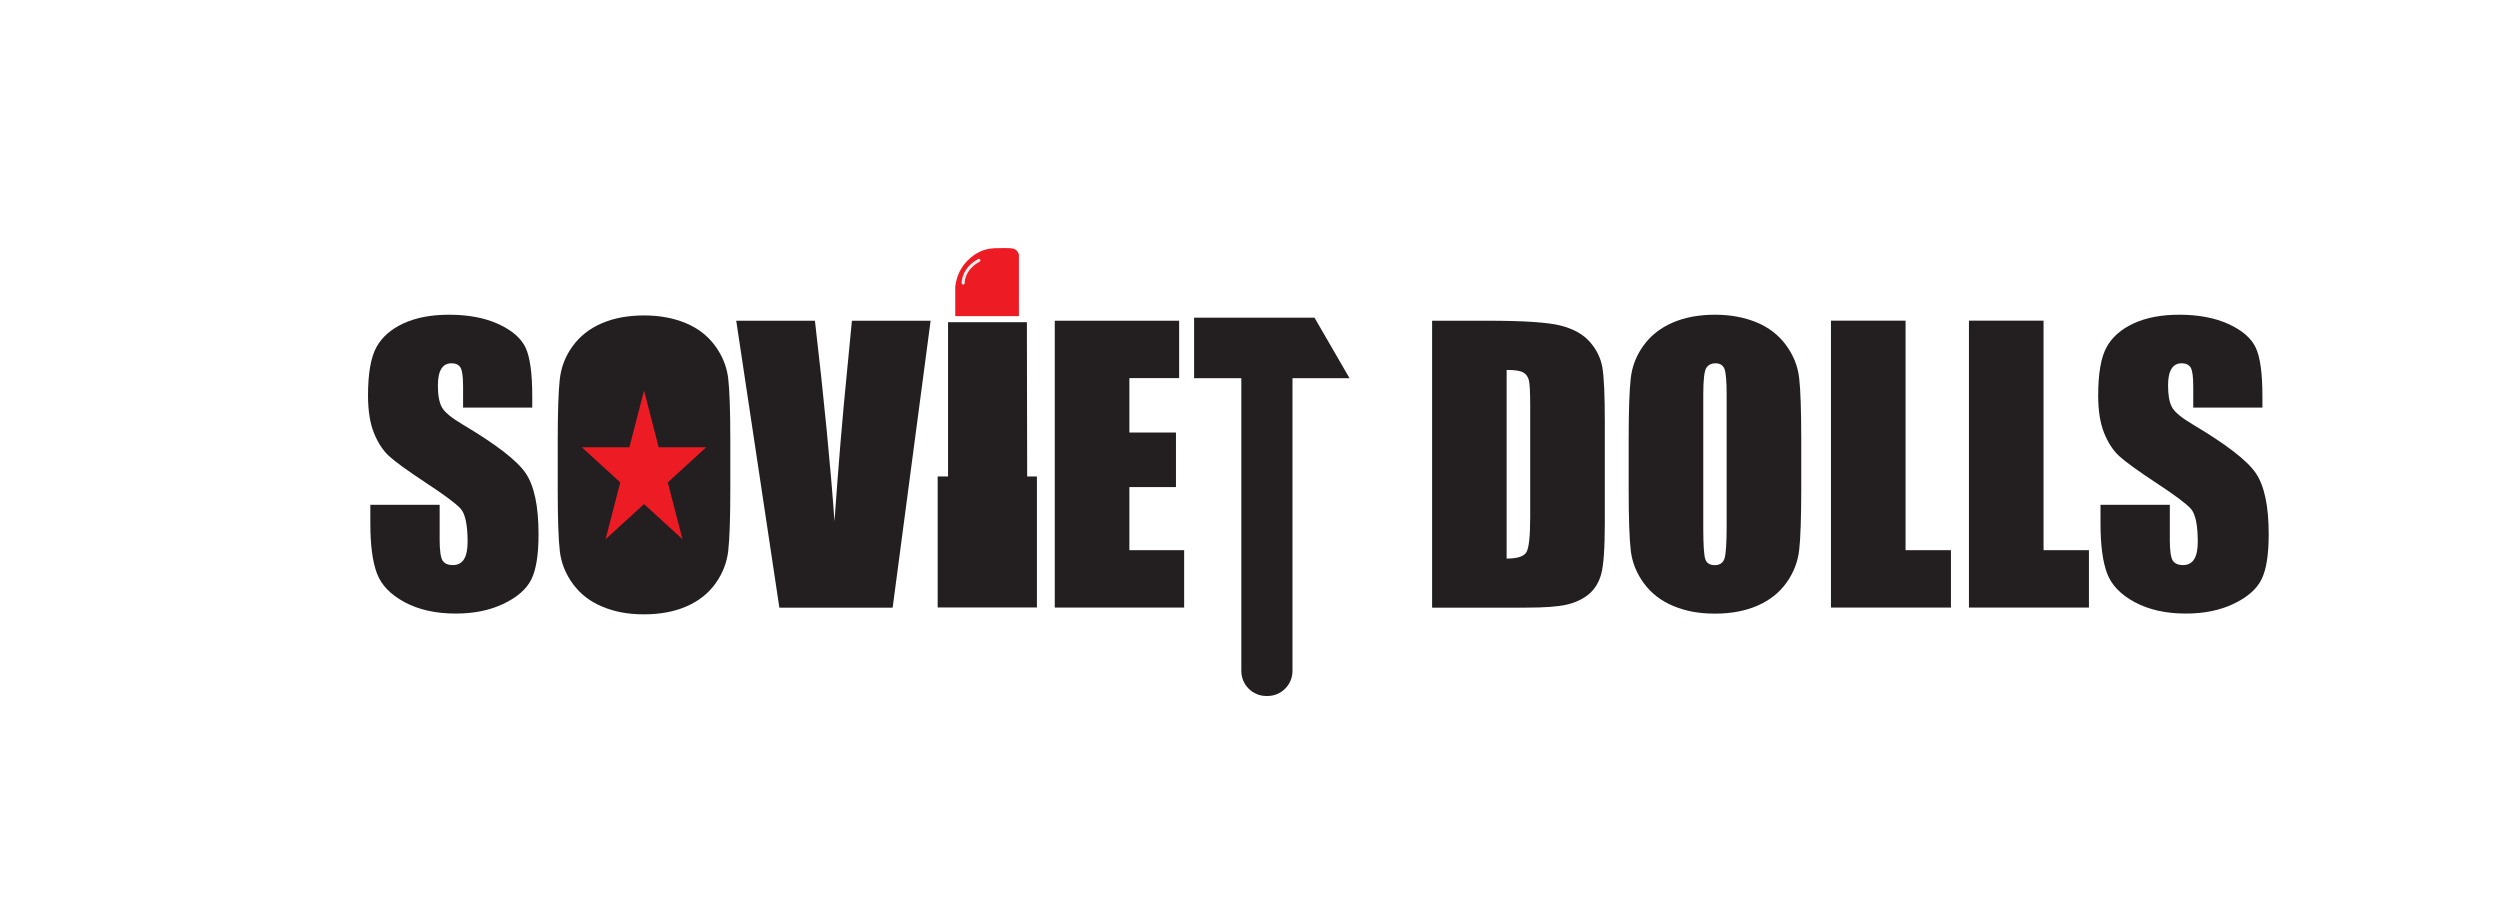
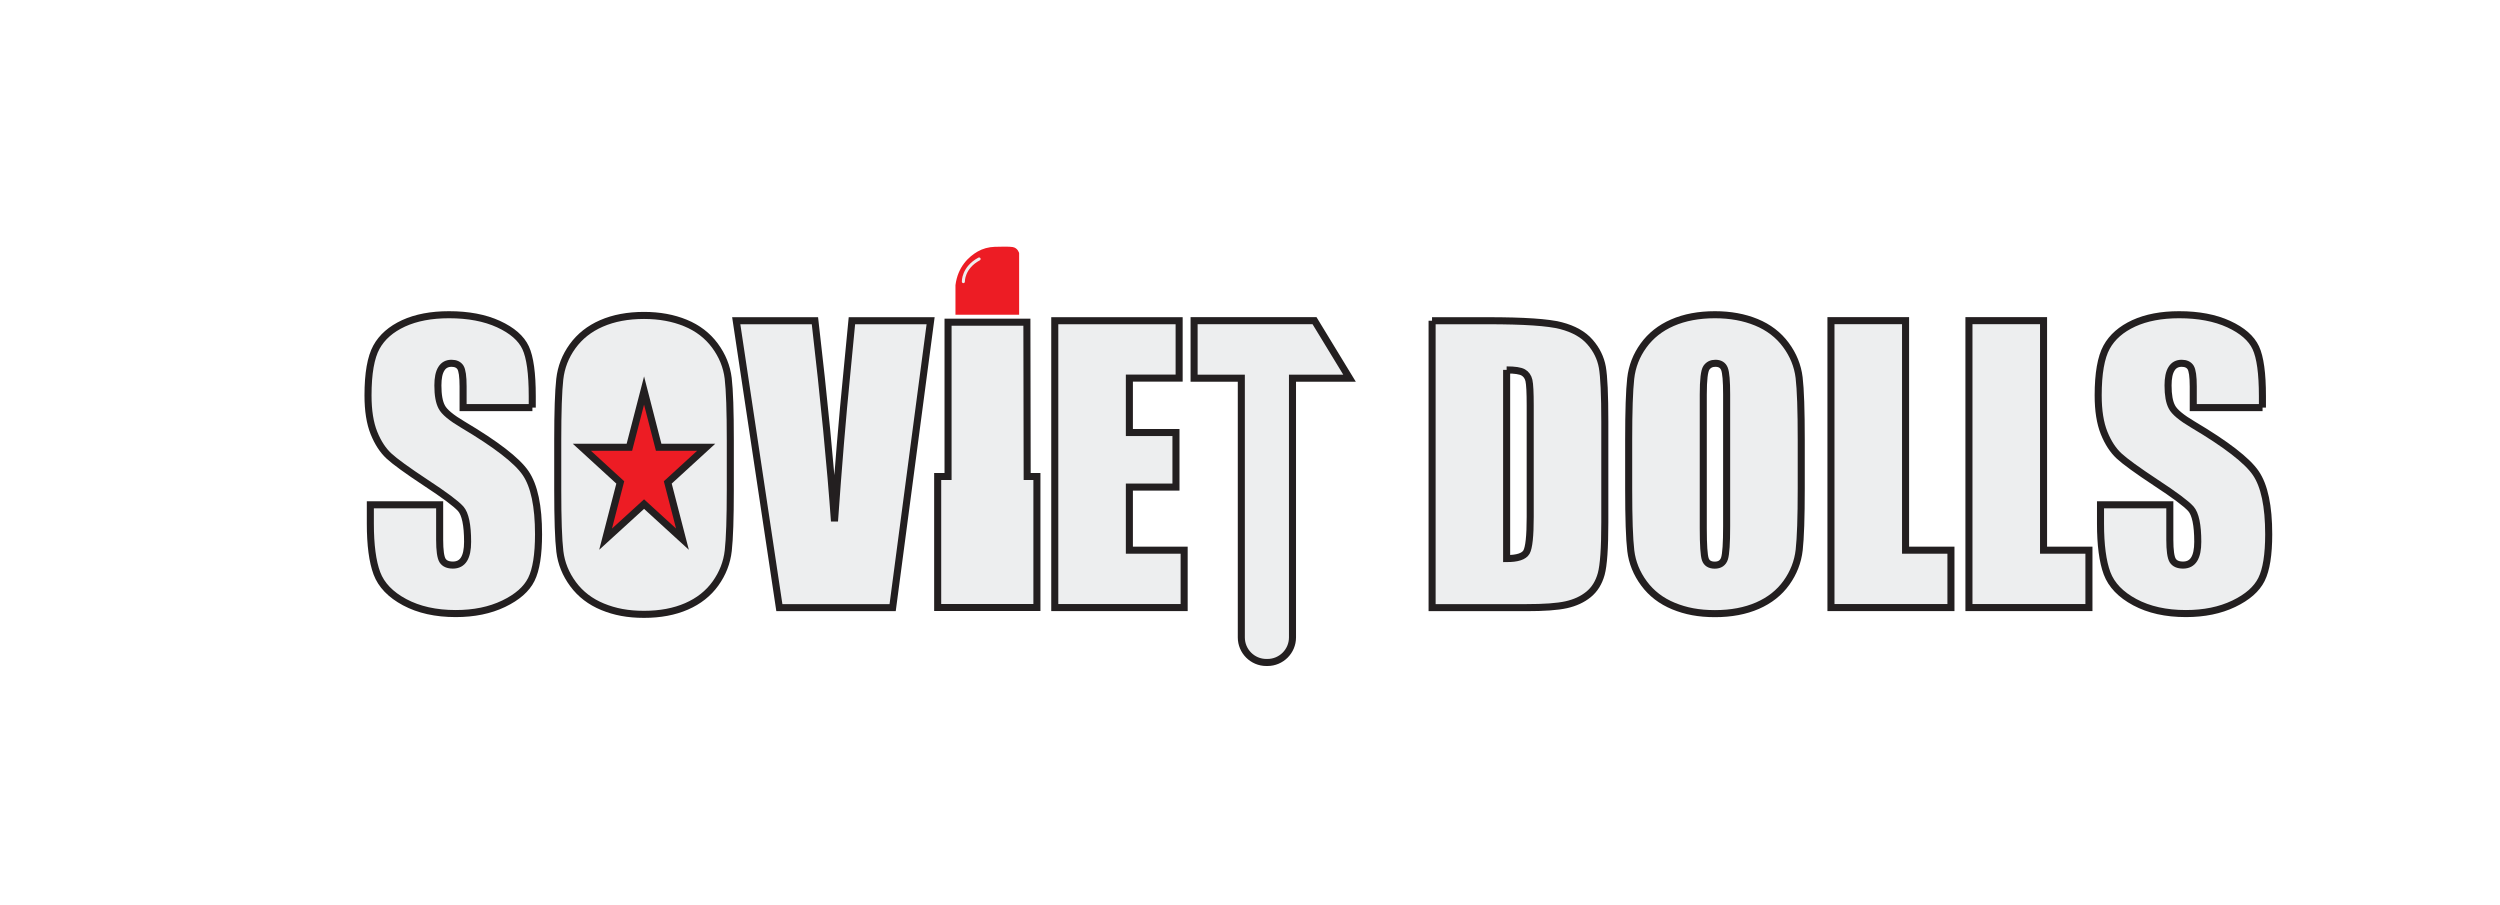
<svg xmlns="http://www.w3.org/2000/svg" id="Layer_1" data-name="Layer 1" viewBox="0 0 354.2 128.1">
  <defs>
    <style>
-       .cls-1 {
+       .cls-1, .cls-2 {
+         fill: #ed1c24;
+       }
+ 
+       .cls-3 {
+         fill: #edeeef;
+       }
+ 
+       .cls-3, .cls-4, .cls-2 {
+         stroke-miterlimit: 10;
+       }
+ 
+       .cls-3, .cls-2 {
+         stroke: #231f20;
+       }
+ 
+       .cls-4 {
        fill: none;
        stroke: #edeeef;
        stroke-linecap: round;
-         stroke-miterlimit: 10;
        stroke-width: .43px;
-       }
- 
-       .cls-2 {
-         fill: #231f20;
-       }
- 
-       .cls-3 {
-         fill: #ed1c24;
      }
    </style>
  </defs>
-   <path class="cls-2" d="M75.43,57.75h-9.82v-3.01c0-1.41-.13-2.3-.38-2.69-.25-.38-.67-.58-1.26-.58-.64,0-1.12.26-1.44.78-.33.52-.49,1.31-.49,2.36,0,1.36.18,2.38.55,3.06.35.69,1.35,1.52,2.99,2.49,4.7,2.79,7.67,5.08,8.89,6.87,1.22,1.79,1.83,4.68,1.83,8.66,0,2.9-.34,5.03-1.02,6.4-.68,1.37-1.99,2.52-3.93,3.45-1.94.93-4.2,1.39-6.78,1.39-2.83,0-5.24-.54-7.24-1.61-2-1.07-3.31-2.44-3.93-4.09-.62-1.66-.93-4.01-.93-7.05v-2.66h9.82v4.95c0,1.52.14,2.5.41,2.94.28.44.77.65,1.47.65s1.23-.28,1.57-.83c.34-.55.51-1.37.51-2.46,0-2.39-.33-3.96-.98-4.69-.67-.74-2.32-1.97-4.95-3.69-2.63-1.74-4.37-3-5.22-3.79-.85-.79-1.56-1.87-2.12-3.26-.56-1.39-.84-3.16-.84-5.32,0-3.11.4-5.39,1.19-6.83.79-1.44,2.08-2.56,3.85-3.38,1.77-.81,3.92-1.22,6.43-1.22,2.74,0,5.08.44,7.02,1.33,1.93.89,3.21,2,3.84,3.35.63,1.35.94,3.64.94,6.87v1.61Z" />
-   <path class="cls-2" d="M131.85,45.44l-5.38,40.65h-16.05l-6.11-40.65h11.15c1.3,11.2,2.22,20.67,2.77,28.42.55-7.83,1.13-14.79,1.74-20.86l.73-7.56h11.15Z" />
-   <path class="cls-2" d="M149.44,45.44h17.62v8.13h-7.05v7.71h6.6v7.73h-6.6v8.94h7.76v8.13h-18.33v-40.65Z" />
-   <path class="cls-2" d="M186.24,45.01l4.96,8.57h-8.08v41.48c0,1.96-1.59,3.55-3.55,3.55h-.15c-1.96,0-3.55-1.59-3.55-3.55v-41.48h-6.69v-8.57h17.05Z" />
-   <path class="cls-2" d="M202.89,45.44h7.91c5.1,0,8.56.23,10.36.7,1.8.47,3.17,1.24,4.1,2.31.94,1.07,1.52,2.26,1.76,3.58.23,1.31.35,3.9.35,7.75v14.23c0,3.65-.17,6.09-.51,7.32-.34,1.23-.94,2.19-1.8,2.89s-1.91,1.18-3.16,1.46c-1.25.28-3.15.41-5.67.41h-13.33v-40.65ZM213.46,52.4v26.74c1.52,0,2.46-.31,2.81-.92.35-.61.53-2.27.53-4.98v-15.79c0-1.84-.06-3.02-.18-3.54-.12-.52-.39-.9-.8-1.14-.42-.24-1.21-.36-2.36-.36Z" />
-   <path class="cls-2" d="M255.2,69.24c0,4.08-.1,6.98-.29,8.67-.19,1.7-.8,3.25-1.81,4.66-1.01,1.41-2.38,2.49-4.1,3.24s-3.73,1.13-6.03,1.13-4.13-.36-5.86-1.07-3.13-1.78-4.18-3.2c-1.05-1.42-1.68-2.97-1.88-4.64-.2-1.67-.3-4.6-.3-8.79v-6.95c0-4.08.1-6.98.29-8.67.19-1.7.79-3.25,1.81-4.66s2.38-2.49,4.1-3.24,3.73-1.13,6.03-1.13c2.18,0,4.13.36,5.86,1.07,1.73.71,3.13,1.78,4.18,3.2,1.05,1.42,1.68,2.97,1.88,4.64.2,1.67.3,4.6.3,8.79v6.95ZM244.63,55.89c0-1.89-.1-3.1-.31-3.63-.21-.53-.64-.79-1.29-.79-.55,0-.97.21-1.27.64-.29.43-.44,1.69-.44,3.78v18.98c0,2.36.1,3.82.29,4.37.19.55.64.83,1.34.83s1.18-.32,1.38-.95c.2-.64.3-2.15.3-4.54v-18.68Z" />
-   <path class="cls-2" d="M269.98,45.44v32.51h6.43v8.13h-17v-40.65h10.57Z" />
-   <path class="cls-2" d="M289.53,45.44v32.51h6.43v8.13h-17v-40.65h10.57Z" />
-   <path class="cls-2" d="M320.56,57.75h-9.82v-3.01c0-1.41-.13-2.3-.38-2.69-.25-.38-.67-.58-1.26-.58-.64,0-1.12.26-1.44.78-.33.52-.49,1.31-.49,2.36,0,1.36.18,2.38.55,3.06.35.69,1.35,1.52,2.99,2.49,4.7,2.79,7.67,5.08,8.89,6.87,1.22,1.79,1.83,4.68,1.83,8.66,0,2.9-.34,5.03-1.02,6.4-.68,1.37-1.99,2.52-3.93,3.45-1.94.93-4.2,1.39-6.78,1.39-2.83,0-5.24-.54-7.24-1.61-2-1.07-3.31-2.44-3.93-4.09-.62-1.66-.93-4.01-.93-7.05v-2.66h9.82v4.95c0,1.52.14,2.5.41,2.94.28.44.77.65,1.47.65s1.23-.28,1.57-.83c.34-.55.51-1.37.51-2.46,0-2.39-.33-3.96-.98-4.69-.67-.74-2.32-1.97-4.95-3.69-2.63-1.74-4.37-3-5.22-3.79-.85-.79-1.56-1.87-2.12-3.26-.56-1.39-.84-3.16-.84-5.32,0-3.11.4-5.39,1.19-6.83.79-1.44,2.08-2.56,3.85-3.38,1.77-.81,3.92-1.22,6.43-1.22,2.74,0,5.08.44,7.02,1.33,1.93.89,3.21,2,3.84,3.35.63,1.35.94,3.64.94,6.87v1.61Z" />
-   <polygon class="cls-2" points="134.32 67.51 132.85 67.51 132.85 86.07 146.91 86.07 146.91 67.51 145.53 67.51 145.49 45.65 134.32 45.65 134.32 67.51" />
+   <path class="cls-3" d="M75.43,57.75h-9.82v-3.01c0-1.41-.13-2.3-.38-2.69-.25-.38-.67-.58-1.26-.58-.64,0-1.12.26-1.44.78-.33.52-.49,1.31-.49,2.36,0,1.36.18,2.38.55,3.06.35.69,1.35,1.52,2.99,2.49,4.7,2.79,7.67,5.08,8.89,6.87s1.83,4.68,1.83,8.66c0,2.9-.34,5.03-1.02,6.4s-1.99,2.52-3.93,3.45-4.2,1.39-6.78,1.39c-2.83,0-5.24-.54-7.24-1.61s-3.31-2.44-3.93-4.09c-.62-1.66-.93-4.01-.93-7.05v-2.66h9.82v4.95c0,1.52.14,2.5.41,2.94.28.44.77.65,1.47.65s1.23-.28,1.57-.83.51-1.37.51-2.46c0-2.39-.33-3.96-.98-4.69-.67-.74-2.32-1.97-4.95-3.69-2.63-1.74-4.37-3-5.22-3.79-.85-.79-1.56-1.87-2.12-3.26-.56-1.39-.84-3.16-.84-5.32,0-3.11.4-5.39,1.19-6.83.79-1.44,2.08-2.56,3.85-3.38,1.77-.81,3.92-1.22,6.43-1.22,2.74,0,5.08.44,7.02,1.33,1.93.89,3.21,2,3.84,3.35s.94,3.64.94,6.87v1.61h.02Z" />
+   <path class="cls-3" d="M131.85,45.44l-5.38,40.65h-16.05l-6.11-40.65h11.15c1.3,11.2,2.22,20.67,2.77,28.42.55-7.83,1.13-14.79,1.74-20.86l.73-7.56s11.15,0,11.15,0Z" />
+   <path class="cls-3" d="M149.44,45.44h17.62v8.13h-7.05v7.71h6.6v7.73h-6.6v8.94h7.76v8.13h-18.33v-40.65h0Z" />
+   <path class="cls-3" d="M186.24,45.43l4.96,8.15h-8.08v36.73c0,1.96-1.59,3.55-3.55,3.55h-.15c-1.96,0-3.55-1.59-3.55-3.55v-36.73h-6.69v-8.15s17.06,0,17.06,0h0Z" />
+   <path class="cls-3" d="M202.89,45.44h7.91c5.1,0,8.56.23,10.36.7s3.17,1.24,4.1,2.31c.94,1.07,1.52,2.26,1.76,3.58.23,1.31.35,3.9.35,7.75v14.23c0,3.65-.17,6.09-.51,7.32s-.94,2.19-1.8,2.89-1.91,1.18-3.16,1.46-3.15.41-5.67.41h-13.33v-40.65h-.01ZM213.46,52.4v26.74c1.52,0,2.46-.31,2.81-.92.35-.61.53-2.27.53-4.98v-15.79c0-1.84-.06-3.02-.18-3.54s-.39-.9-.8-1.14c-.42-.24-1.21-.36-2.36-.36h0Z" />
+   <path class="cls-3" d="M255.2,69.24c0,4.08-.1,6.98-.29,8.67-.19,1.7-.8,3.25-1.81,4.66-1.01,1.41-2.38,2.49-4.1,3.24s-3.73,1.13-6.03,1.13-4.13-.36-5.86-1.07-3.13-1.78-4.18-3.2c-1.05-1.42-1.68-2.97-1.88-4.64-.2-1.67-.3-4.6-.3-8.79v-6.95c0-4.08.1-6.98.29-8.67.19-1.7.79-3.25,1.81-4.66s2.38-2.49,4.1-3.24,3.73-1.13,6.03-1.13c2.18,0,4.13.36,5.86,1.07s3.13,1.78,4.18,3.2c1.05,1.42,1.68,2.97,1.88,4.64.2,1.67.3,4.6.3,8.79v6.95h0ZM244.63,55.89c0-1.89-.1-3.1-.31-3.63-.21-.53-.64-.79-1.29-.79-.55,0-.97.21-1.27.64-.29.43-.44,1.69-.44,3.78v18.98c0,2.36.1,3.82.29,4.37.19.55.64.83,1.34.83s1.18-.32,1.38-.95c.2-.64.3-2.15.3-4.54v-18.68h0Z" />
+   <path class="cls-3" d="M269.98,45.44v32.51h6.43v8.13h-17v-40.65h10.57Z" />
+   <path class="cls-3" d="M289.53,45.44v32.51h6.43v8.13h-17v-40.65h10.57Z" />
+   <path class="cls-3" d="M320.56,57.75h-9.82v-3.01c0-1.41-.13-2.3-.38-2.69-.25-.38-.67-.58-1.26-.58-.64,0-1.12.26-1.44.78-.33.52-.49,1.31-.49,2.36,0,1.36.18,2.38.55,3.06.35.69,1.35,1.52,2.99,2.49,4.7,2.79,7.67,5.08,8.89,6.87s1.83,4.68,1.83,8.66c0,2.9-.34,5.03-1.02,6.4s-1.99,2.52-3.93,3.45-4.2,1.39-6.78,1.39c-2.83,0-5.24-.54-7.24-1.61s-3.31-2.44-3.93-4.09c-.62-1.66-.93-4.01-.93-7.05v-2.66h9.82v4.95c0,1.52.14,2.5.41,2.94.28.44.77.65,1.47.65s1.23-.28,1.57-.83.51-1.37.51-2.46c0-2.39-.33-3.96-.98-4.69-.67-.74-2.32-1.97-4.95-3.69-2.63-1.74-4.37-3-5.22-3.79s-1.56-1.87-2.12-3.26-.84-3.16-.84-5.32c0-3.11.4-5.39,1.19-6.83s2.08-2.56,3.85-3.38c1.77-.81,3.92-1.22,6.43-1.22,2.74,0,5.08.44,7.02,1.33,1.93.89,3.21,2,3.84,3.35s.94,3.64.94,6.87v1.61h.02Z" />
+   <polygon class="cls-3" points="134.32 67.51 132.85 67.51 132.85 86.07 146.91 86.07 146.91 67.51 145.53 67.51 145.49 45.65 134.32 45.65 134.32 67.51" />
  <g>
-     <path class="cls-3" d="M144.36,44.78v-8.72s-.18-.74-.92-.86c-.46-.08-1.67-.06-2.54-.03s-1.7.25-2.44.68c-1.22.71-2.79,2.13-3.12,4.75v4.19h9.02Z" />
-     <path class="cls-1" d="M136.46,40.1s-.08-1.96,2.23-3.21" />
+     <path class="cls-1" d="M144.39,44.58v-8.72s-.18-.74-.92-.86c-.46-.08-1.67-.06-2.54-.03s-1.7.25-2.44.68c-1.22.71-2.79,2.13-3.12,4.75v4.19h9.02,0Z" />
+     <path class="cls-4" d="M136.49,39.9s-.08-1.96,2.23-3.21" />
  </g>
-   <g>
-     <path class="cls-2" d="M103.47,69.34c0,4.08-.1,6.98-.29,8.67-.19,1.7-.8,3.25-1.81,4.66-1.01,1.41-2.38,2.49-4.1,3.24s-3.73,1.13-6.03,1.13-4.13-.36-5.86-1.07-3.13-1.78-4.18-3.2c-1.05-1.42-1.68-2.97-1.88-4.64-.2-1.67-.3-4.6-.3-8.79v-6.95c0-4.08.1-6.98.29-8.67.19-1.7.79-3.25,1.81-4.66s2.38-2.49,4.1-3.24,3.73-1.13,6.03-1.13c2.18,0,4.13.36,5.86,1.07,1.73.71,3.13,1.78,4.18,3.2,1.05,1.42,1.68,2.97,1.88,4.64.2,1.67.3,4.6.3,8.79v6.95Z" />
-     <polygon class="cls-3" points="91.25 55.33 93.32 63.37 100.05 63.37 94.61 68.35 96.69 76.39 91.25 71.42 85.8 76.39 87.88 68.35 82.44 63.37 89.17 63.37 91.25 55.33" />
-   </g>
+   <path class="cls-3" d="M103.47,69.34c0,4.08-.1,6.98-.29,8.67-.19,1.7-.8,3.25-1.81,4.66-1.01,1.41-2.38,2.49-4.1,3.24s-3.73,1.13-6.03,1.13-4.13-.36-5.86-1.07-3.13-1.78-4.18-3.2-1.68-2.97-1.88-4.64-.3-4.6-.3-8.79v-6.95c0-4.08.1-6.98.29-8.67.19-1.7.79-3.25,1.81-4.66s2.38-2.49,4.1-3.24,3.73-1.13,6.03-1.13c2.18,0,4.13.36,5.86,1.07s3.13,1.78,4.18,3.2c1.05,1.42,1.68,2.97,1.88,4.64s.3,4.6.3,8.79v6.95Z" />
+   <polygon class="cls-2" points="91.25 55.33 93.32 63.37 100.05 63.37 94.61 68.35 96.69 76.39 91.25 71.42 85.8 76.39 87.88 68.35 82.44 63.37 89.17 63.37 91.25 55.33" />
</svg>
